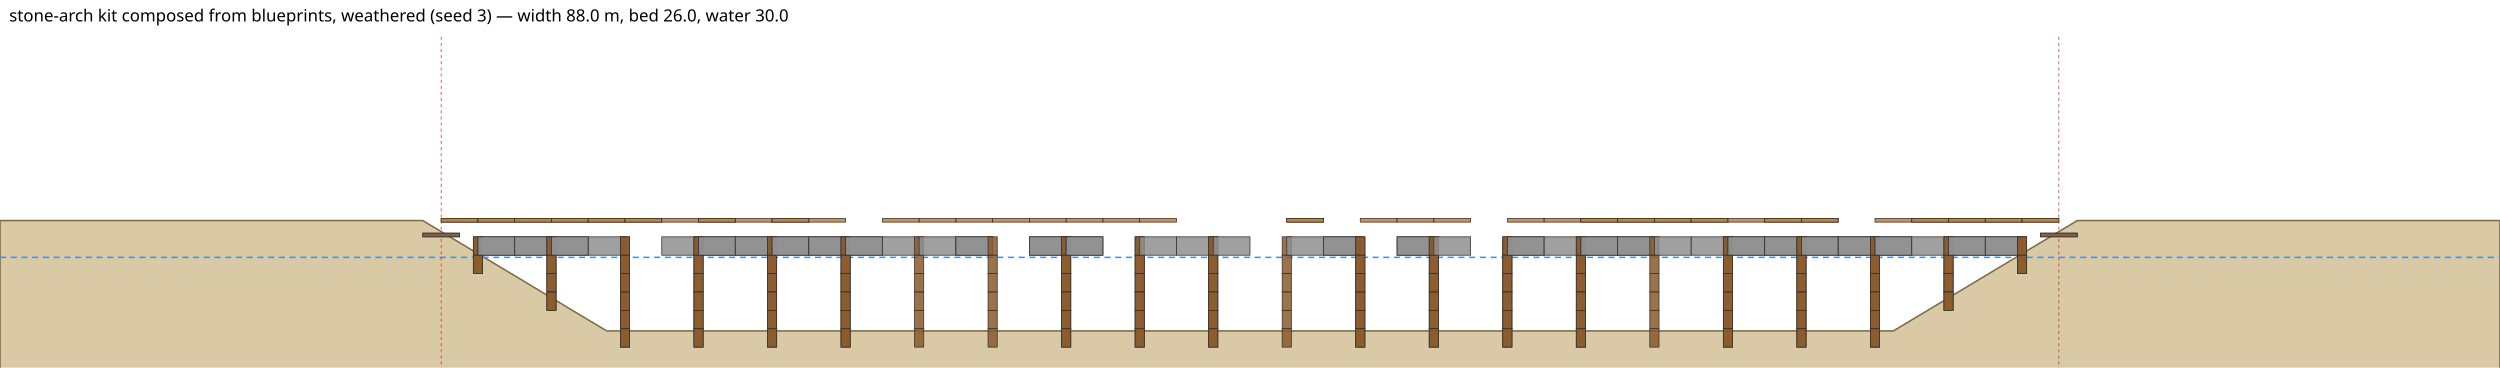
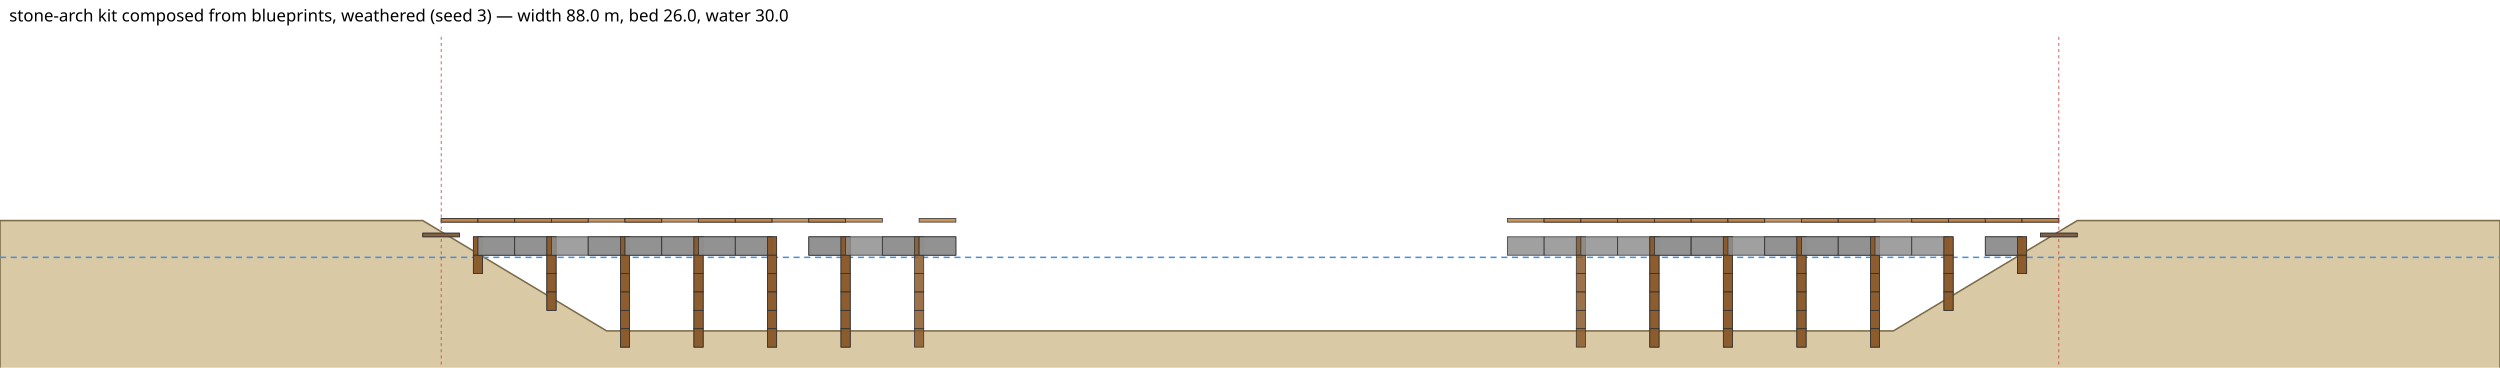
<svg xmlns="http://www.w3.org/2000/svg" width="1632.0" height="240.0" viewBox="0 0 1632.0 240.0" font-family="sans-serif" font-size="11">
  <rect width="100%" height="100%" fill="white" />
  <text x="6" y="14">stone-arch kit composed from blueprints, weathered (seed 3) — width 88.0 m, bed 26.0, water 30.0</text>
  <g transform="translate(0,24)">
    <polyline fill="#d9c9a5" stroke="#7a6a48" points="0.0,216.0 0.0,120.0 6.0,120.0 12.0,120.0 18.0,120.0 24.0,120.0 30.0,120.0 36.0,120.0 42.0,120.0 48.0,120.0 54.0,120.0 60.0,120.0 66.0,120.0 72.0,120.0 78.0,120.0 84.0,120.0 90.0,120.0 96.0,120.0 102.0,120.0 108.0,120.0 114.0,120.0 120.0,120.0 126.0,120.0 132.0,120.0 138.0,120.0 144.0,120.0 150.0,120.0 156.0,120.0 162.0,120.0 168.0,120.0 174.0,120.0 180.0,120.0 186.0,120.0 192.0,120.0 198.0,120.0 204.0,120.0 210.0,120.0 216.0,120.0 222.0,120.0 228.0,120.0 234.0,120.0 240.0,120.0 246.0,120.0 252.0,120.0 258.0,120.0 264.0,120.0 270.0,120.0 276.0,120.0 282.0,123.6 288.0,127.2 294.0,130.8 300.0,134.4 306.0,138.0 312.0,141.6 318.0,145.2 324.0,148.8 330.0,152.4 336.0,156.0 342.0,159.6 348.0,163.2 354.0,166.8 360.0,170.4 366.0,174.0 372.0,177.6 378.0,181.2 384.0,184.8 390.0,188.4 396.0,192.0 402.0,192.0 408.0,192.0 414.0,192.0 420.0,192.0 426.0,192.0 432.0,192.0 438.0,192.0 444.0,192.0 450.0,192.0 456.0,192.0 462.0,192.0 468.0,192.0 474.0,192.0 480.0,192.0 486.0,192.0 492.0,192.0 498.0,192.0 504.0,192.0 510.0,192.0 516.0,192.0 522.0,192.0 528.0,192.0 534.0,192.0 540.0,192.0 546.0,192.0 552.0,192.0 558.0,192.0 564.0,192.0 570.0,192.0 576.0,192.0 582.0,192.0 588.0,192.0 594.0,192.0 600.0,192.0 606.0,192.0 612.0,192.0 618.0,192.0 624.0,192.0 630.0,192.0 636.0,192.0 642.0,192.0 648.0,192.0 654.0,192.0 660.0,192.0 666.0,192.0 672.0,192.0 678.0,192.0 684.0,192.0 690.0,192.0 696.0,192.0 702.0,192.0 708.0,192.0 714.0,192.0 720.0,192.0 726.0,192.0 732.0,192.0 738.0,192.0 744.0,192.0 750.0,192.0 756.0,192.0 762.0,192.0 768.0,192.0 774.0,192.0 780.0,192.0 786.0,192.0 792.0,192.0 798.0,192.0 804.0,192.0 810.0,192.0 816.0,192.0 822.0,192.0 828.0,192.0 834.0,192.0 840.0,192.0 846.0,192.0 852.0,192.0 858.0,192.0 864.0,192.0 870.0,192.0 876.0,192.0 882.0,192.0 888.0,192.0 894.0,192.0 900.0,192.0 906.0,192.0 912.0,192.0 918.0,192.0 924.0,192.0 930.0,192.0 936.0,192.0 942.0,192.0 948.0,192.0 954.0,192.0 960.0,192.0 966.0,192.0 972.0,192.0 978.0,192.0 984.0,192.0 990.0,192.0 996.0,192.0 1002.0,192.0 1008.0,192.0 1014.0,192.0 1020.0,192.0 1026.0,192.0 1032.0,192.0 1038.0,192.0 1044.0,192.0 1050.0,192.0 1056.0,192.0 1062.0,192.0 1068.0,192.0 1074.0,192.0 1080.0,192.0 1086.0,192.0 1092.0,192.0 1098.0,192.0 1104.0,192.0 1110.0,192.0 1116.0,192.0 1122.0,192.0 1128.0,192.0 1134.0,192.0 1140.0,192.0 1146.0,192.0 1152.0,192.0 1158.0,192.0 1164.0,192.0 1170.0,192.0 1176.0,192.0 1182.0,192.0 1188.0,192.0 1194.0,192.0 1200.0,192.0 1206.0,192.0 1212.0,192.0 1218.0,192.0 1224.0,192.0 1230.0,192.0 1236.0,192.0 1242.0,188.4 1248.0,184.8 1254.0,181.2 1260.0,177.6 1266.0,174.0 1272.0,170.4 1278.0,166.8 1284.0,163.2 1290.0,159.6 1296.0,156.0 1302.0,152.4 1308.0,148.8 1314.0,145.2 1320.0,141.6 1326.0,138.0 1332.0,134.4 1338.0,130.8 1344.0,127.2 1350.0,123.6 1356.0,120.0 1362.0,120.0 1368.0,120.0 1374.0,120.0 1380.0,120.0 1386.0,120.0 1392.0,120.0 1398.0,120.0 1404.0,120.0 1410.0,120.0 1416.0,120.0 1422.0,120.0 1428.0,120.0 1434.0,120.0 1440.0,120.0 1446.0,120.0 1452.0,120.0 1458.0,120.0 1464.0,120.0 1470.0,120.0 1476.0,120.0 1482.0,120.0 1488.0,120.0 1494.0,120.0 1500.0,120.0 1506.0,120.0 1512.0,120.0 1518.0,120.0 1524.0,120.0 1530.0,120.0 1536.0,120.0 1542.0,120.0 1548.0,120.0 1554.0,120.0 1560.0,120.0 1566.0,120.0 1572.0,120.0 1578.0,120.0 1584.0,120.0 1590.0,120.0 1596.0,120.0 1602.0,120.0 1608.0,120.0 1614.0,120.0 1620.0,120.0 1626.0,120.0 1632.0,120.0 1632.0,216.0" />
    <line x1="0" y1="144.0" x2="1632.0" y2="144.0" stroke="#4a90d9" stroke-dasharray="4 3" />
    <rect x="276.0" y="128.2" width="24.0" height="2.4" fill="#806040" fill-opacity="0.85" stroke="#333" stroke-width="0.5" />
    <rect x="276.0" y="128.2" width="24.0" height="2.4" fill="#806040" fill-opacity="0.85" stroke="#333" stroke-width="0.5" />
    <rect x="288.0" y="118.6" width="24.0" height="2.4" fill="#c08040" fill-opacity="0.85" stroke="#333" stroke-width="0.5" />
    <rect x="288.0" y="118.6" width="24.0" height="2.4" fill="#c08040" fill-opacity="0.85" stroke="#333" stroke-width="0.5" />
    <rect x="309.0" y="130.6" width="6.0" height="12.0" fill="#8b5a2b" fill-opacity="0.85" stroke="#333" stroke-width="0.5" />
    <rect x="309.0" y="142.6" width="6.0" height="12.0" fill="#8b5a2b" fill-opacity="0.85" stroke="#333" stroke-width="0.5" />
    <rect x="309.0" y="130.6" width="6.0" height="12.0" fill="#8b5a2b" fill-opacity="0.85" stroke="#333" stroke-width="0.5" />
    <rect x="309.0" y="142.6" width="6.0" height="12.0" fill="#8b5a2b" fill-opacity="0.85" stroke="#333" stroke-width="0.5" />
    <rect x="312.0" y="130.6" width="24.0" height="12.0" fill="#909090" fill-opacity="0.85" stroke="#333" stroke-width="0.5" />
    <rect x="312.0" y="130.6" width="24.0" height="12.0" fill="#909090" fill-opacity="0.85" stroke="#333" stroke-width="0.5" />
    <rect x="336.0" y="130.6" width="24.0" height="12.0" fill="#909090" fill-opacity="0.85" stroke="#333" stroke-width="0.5" />
    <rect x="336.0" y="130.6" width="24.0" height="12.0" fill="#909090" fill-opacity="0.85" stroke="#333" stroke-width="0.5" />
    <rect x="312.0" y="118.6" width="24.0" height="2.4" fill="#c08040" fill-opacity="0.85" stroke="#333" stroke-width="0.5" />
    <rect x="312.0" y="118.6" width="24.0" height="2.4" fill="#c08040" fill-opacity="0.85" stroke="#333" stroke-width="0.5" />
    <rect x="336.0" y="118.6" width="24.0" height="2.4" fill="#c08040" fill-opacity="0.85" stroke="#333" stroke-width="0.5" />
    <rect x="336.0" y="118.6" width="24.0" height="2.4" fill="#c08040" fill-opacity="0.85" stroke="#333" stroke-width="0.5" />
    <rect x="357.0" y="130.6" width="6.0" height="12.0" fill="#8b5a2b" fill-opacity="0.85" stroke="#333" stroke-width="0.5" />
    <rect x="357.0" y="142.6" width="6.0" height="12.0" fill="#8b5a2b" fill-opacity="0.85" stroke="#333" stroke-width="0.5" />
    <rect x="357.0" y="154.6" width="6.0" height="12.0" fill="#8b5a2b" fill-opacity="0.85" stroke="#333" stroke-width="0.5" />
    <rect x="357.0" y="166.6" width="6.0" height="12.0" fill="#8b5a2b" fill-opacity="0.85" stroke="#333" stroke-width="0.5" />
    <rect x="357.0" y="130.6" width="6.0" height="12.0" fill="#8b5a2b" fill-opacity="0.85" stroke="#333" stroke-width="0.5" />
    <rect x="357.0" y="142.6" width="6.0" height="12.0" fill="#8b5a2b" fill-opacity="0.85" stroke="#333" stroke-width="0.5" />
    <rect x="357.0" y="154.6" width="6.0" height="12.0" fill="#8b5a2b" fill-opacity="0.85" stroke="#333" stroke-width="0.5" />
    <rect x="357.0" y="166.6" width="6.0" height="12.0" fill="#8b5a2b" fill-opacity="0.85" stroke="#333" stroke-width="0.5" />
    <rect x="360.0" y="130.6" width="24.0" height="12.0" fill="#909090" fill-opacity="0.85" stroke="#333" stroke-width="0.5" />
-     <rect x="360.0" y="130.6" width="24.0" height="12.0" fill="#909090" fill-opacity="0.85" stroke="#333" stroke-width="0.5" />
+     <rect x="384.0" y="130.6" width="24.0" height="12.0" fill="#909090" fill-opacity="0.85" stroke="#333" stroke-width="0.5" />
    <rect x="384.0" y="130.6" width="24.0" height="12.0" fill="#909090" fill-opacity="0.85" stroke="#333" stroke-width="0.5" />
    <rect x="360.0" y="118.6" width="24.0" height="2.4" fill="#c08040" fill-opacity="0.85" stroke="#333" stroke-width="0.5" />
    <rect x="360.0" y="118.6" width="24.0" height="2.4" fill="#c08040" fill-opacity="0.85" stroke="#333" stroke-width="0.5" />
-     <rect x="384.0" y="118.6" width="24.0" height="2.4" fill="#c08040" fill-opacity="0.85" stroke="#333" stroke-width="0.5" />
    <rect x="384.0" y="118.6" width="24.0" height="2.4" fill="#c08040" fill-opacity="0.85" stroke="#333" stroke-width="0.5" />
    <rect x="405.0" y="130.6" width="6.0" height="12.0" fill="#8b5a2b" fill-opacity="0.85" stroke="#333" stroke-width="0.5" />
    <rect x="405.0" y="142.6" width="6.0" height="12.0" fill="#8b5a2b" fill-opacity="0.85" stroke="#333" stroke-width="0.5" />
    <rect x="405.0" y="154.6" width="6.0" height="12.0" fill="#8b5a2b" fill-opacity="0.85" stroke="#333" stroke-width="0.5" />
    <rect x="405.0" y="166.6" width="6.0" height="12.0" fill="#8b5a2b" fill-opacity="0.85" stroke="#333" stroke-width="0.5" />
    <rect x="405.0" y="178.6" width="6.0" height="12.0" fill="#8b5a2b" fill-opacity="0.85" stroke="#333" stroke-width="0.5" />
    <rect x="405.0" y="190.6" width="6.0" height="12.0" fill="#8b5a2b" fill-opacity="0.85" stroke="#333" stroke-width="0.5" />
    <rect x="405.0" y="130.6" width="6.0" height="12.0" fill="#8b5a2b" fill-opacity="0.85" stroke="#333" stroke-width="0.5" />
    <rect x="405.0" y="142.6" width="6.0" height="12.0" fill="#8b5a2b" fill-opacity="0.85" stroke="#333" stroke-width="0.5" />
    <rect x="405.0" y="154.6" width="6.0" height="12.0" fill="#8b5a2b" fill-opacity="0.85" stroke="#333" stroke-width="0.5" />
    <rect x="405.0" y="166.6" width="6.0" height="12.0" fill="#8b5a2b" fill-opacity="0.85" stroke="#333" stroke-width="0.5" />
    <rect x="405.0" y="178.6" width="6.0" height="12.0" fill="#8b5a2b" fill-opacity="0.85" stroke="#333" stroke-width="0.5" />
    <rect x="405.0" y="190.6" width="6.0" height="12.0" fill="#8b5a2b" fill-opacity="0.85" stroke="#333" stroke-width="0.5" />
+     <rect x="408.0" y="130.6" width="24.0" height="12.0" fill="#909090" fill-opacity="0.85" stroke="#333" stroke-width="0.5" />
+     <rect x="408.0" y="130.6" width="24.0" height="12.0" fill="#909090" fill-opacity="0.85" stroke="#333" stroke-width="0.5" />
+     <rect x="432.0" y="130.6" width="24.0" height="12.0" fill="#909090" fill-opacity="0.85" stroke="#333" stroke-width="0.5" />
    <rect x="432.0" y="130.6" width="24.0" height="12.0" fill="#909090" fill-opacity="0.85" stroke="#333" stroke-width="0.5" />
    <rect x="408.0" y="118.6" width="24.0" height="2.4" fill="#c08040" fill-opacity="0.85" stroke="#333" stroke-width="0.5" />
    <rect x="408.0" y="118.6" width="24.0" height="2.4" fill="#c08040" fill-opacity="0.85" stroke="#333" stroke-width="0.5" />
    <rect x="432.0" y="118.6" width="24.0" height="2.4" fill="#c08040" fill-opacity="0.85" stroke="#333" stroke-width="0.5" />
    <rect x="453.0" y="130.6" width="6.0" height="12.0" fill="#8b5a2b" fill-opacity="0.85" stroke="#333" stroke-width="0.5" />
    <rect x="453.0" y="142.6" width="6.0" height="12.0" fill="#8b5a2b" fill-opacity="0.85" stroke="#333" stroke-width="0.5" />
    <rect x="453.0" y="154.6" width="6.0" height="12.0" fill="#8b5a2b" fill-opacity="0.85" stroke="#333" stroke-width="0.5" />
    <rect x="453.0" y="166.6" width="6.0" height="12.0" fill="#8b5a2b" fill-opacity="0.85" stroke="#333" stroke-width="0.5" />
    <rect x="453.0" y="178.6" width="6.0" height="12.0" fill="#8b5a2b" fill-opacity="0.85" stroke="#333" stroke-width="0.5" />
    <rect x="453.0" y="190.6" width="6.0" height="12.0" fill="#8b5a2b" fill-opacity="0.85" stroke="#333" stroke-width="0.5" />
    <rect x="453.0" y="130.6" width="6.0" height="12.0" fill="#8b5a2b" fill-opacity="0.85" stroke="#333" stroke-width="0.5" />
    <rect x="453.0" y="142.6" width="6.0" height="12.0" fill="#8b5a2b" fill-opacity="0.85" stroke="#333" stroke-width="0.5" />
    <rect x="453.0" y="154.6" width="6.0" height="12.0" fill="#8b5a2b" fill-opacity="0.85" stroke="#333" stroke-width="0.5" />
    <rect x="453.0" y="166.6" width="6.0" height="12.0" fill="#8b5a2b" fill-opacity="0.85" stroke="#333" stroke-width="0.5" />
    <rect x="453.0" y="178.6" width="6.0" height="12.0" fill="#8b5a2b" fill-opacity="0.85" stroke="#333" stroke-width="0.5" />
    <rect x="453.0" y="190.6" width="6.0" height="12.0" fill="#8b5a2b" fill-opacity="0.85" stroke="#333" stroke-width="0.5" />
    <rect x="456.0" y="130.6" width="24.0" height="12.0" fill="#909090" fill-opacity="0.85" stroke="#333" stroke-width="0.5" />
    <rect x="456.0" y="130.6" width="24.0" height="12.0" fill="#909090" fill-opacity="0.85" stroke="#333" stroke-width="0.5" />
    <rect x="480.0" y="130.6" width="24.0" height="12.0" fill="#909090" fill-opacity="0.85" stroke="#333" stroke-width="0.5" />
    <rect x="480.0" y="130.6" width="24.0" height="12.0" fill="#909090" fill-opacity="0.85" stroke="#333" stroke-width="0.5" />
    <rect x="456.0" y="118.6" width="24.0" height="2.4" fill="#c08040" fill-opacity="0.85" stroke="#333" stroke-width="0.5" />
    <rect x="456.0" y="118.6" width="24.0" height="2.4" fill="#c08040" fill-opacity="0.85" stroke="#333" stroke-width="0.5" />
    <rect x="480.0" y="118.6" width="24.0" height="2.4" fill="#c08040" fill-opacity="0.85" stroke="#333" stroke-width="0.5" />
+     <rect x="480.0" y="118.6" width="24.0" height="2.4" fill="#c08040" fill-opacity="0.85" stroke="#333" stroke-width="0.5" />
    <rect x="501.0" y="130.6" width="6.0" height="12.0" fill="#8b5a2b" fill-opacity="0.85" stroke="#333" stroke-width="0.5" />
    <rect x="501.0" y="142.6" width="6.0" height="12.0" fill="#8b5a2b" fill-opacity="0.85" stroke="#333" stroke-width="0.5" />
    <rect x="501.0" y="154.6" width="6.0" height="12.0" fill="#8b5a2b" fill-opacity="0.85" stroke="#333" stroke-width="0.5" />
    <rect x="501.0" y="166.6" width="6.0" height="12.0" fill="#8b5a2b" fill-opacity="0.85" stroke="#333" stroke-width="0.5" />
    <rect x="501.0" y="178.6" width="6.0" height="12.0" fill="#8b5a2b" fill-opacity="0.85" stroke="#333" stroke-width="0.5" />
    <rect x="501.0" y="190.6" width="6.0" height="12.0" fill="#8b5a2b" fill-opacity="0.85" stroke="#333" stroke-width="0.5" />
    <rect x="501.0" y="130.6" width="6.0" height="12.0" fill="#8b5a2b" fill-opacity="0.85" stroke="#333" stroke-width="0.5" />
    <rect x="501.0" y="142.6" width="6.0" height="12.0" fill="#8b5a2b" fill-opacity="0.85" stroke="#333" stroke-width="0.5" />
    <rect x="501.0" y="154.6" width="6.0" height="12.0" fill="#8b5a2b" fill-opacity="0.85" stroke="#333" stroke-width="0.5" />
    <rect x="501.0" y="166.6" width="6.0" height="12.0" fill="#8b5a2b" fill-opacity="0.85" stroke="#333" stroke-width="0.5" />
    <rect x="501.0" y="178.6" width="6.0" height="12.0" fill="#8b5a2b" fill-opacity="0.85" stroke="#333" stroke-width="0.5" />
    <rect x="501.0" y="190.6" width="6.0" height="12.0" fill="#8b5a2b" fill-opacity="0.85" stroke="#333" stroke-width="0.5" />
-     <rect x="504.0" y="130.6" width="24.0" height="12.0" fill="#909090" fill-opacity="0.85" stroke="#333" stroke-width="0.5" />
-     <rect x="504.0" y="130.6" width="24.0" height="12.0" fill="#909090" fill-opacity="0.85" stroke="#333" stroke-width="0.5" />
    <rect x="528.0" y="130.6" width="24.0" height="12.0" fill="#909090" fill-opacity="0.85" stroke="#333" stroke-width="0.5" />
    <rect x="528.0" y="130.6" width="24.0" height="12.0" fill="#909090" fill-opacity="0.85" stroke="#333" stroke-width="0.5" />
    <rect x="504.0" y="118.6" width="24.0" height="2.4" fill="#c08040" fill-opacity="0.85" stroke="#333" stroke-width="0.5" />
-     <rect x="504.0" y="118.6" width="24.0" height="2.4" fill="#c08040" fill-opacity="0.85" stroke="#333" stroke-width="0.5" />
+     <rect x="528.0" y="118.6" width="24.0" height="2.4" fill="#c08040" fill-opacity="0.85" stroke="#333" stroke-width="0.5" />
    <rect x="528.0" y="118.6" width="24.0" height="2.4" fill="#c08040" fill-opacity="0.85" stroke="#333" stroke-width="0.5" />
    <rect x="549.0" y="130.6" width="6.0" height="12.0" fill="#8b5a2b" fill-opacity="0.85" stroke="#333" stroke-width="0.5" />
    <rect x="549.0" y="142.6" width="6.0" height="12.0" fill="#8b5a2b" fill-opacity="0.85" stroke="#333" stroke-width="0.5" />
    <rect x="549.0" y="154.6" width="6.0" height="12.0" fill="#8b5a2b" fill-opacity="0.85" stroke="#333" stroke-width="0.5" />
    <rect x="549.0" y="166.6" width="6.0" height="12.0" fill="#8b5a2b" fill-opacity="0.85" stroke="#333" stroke-width="0.5" />
    <rect x="549.0" y="178.6" width="6.0" height="12.0" fill="#8b5a2b" fill-opacity="0.85" stroke="#333" stroke-width="0.5" />
    <rect x="549.0" y="190.6" width="6.0" height="12.0" fill="#8b5a2b" fill-opacity="0.85" stroke="#333" stroke-width="0.5" />
    <rect x="549.0" y="130.6" width="6.0" height="12.0" fill="#8b5a2b" fill-opacity="0.85" stroke="#333" stroke-width="0.5" />
    <rect x="549.0" y="142.6" width="6.0" height="12.0" fill="#8b5a2b" fill-opacity="0.85" stroke="#333" stroke-width="0.5" />
    <rect x="549.0" y="154.6" width="6.0" height="12.0" fill="#8b5a2b" fill-opacity="0.85" stroke="#333" stroke-width="0.5" />
    <rect x="549.0" y="166.6" width="6.0" height="12.0" fill="#8b5a2b" fill-opacity="0.85" stroke="#333" stroke-width="0.5" />
    <rect x="549.0" y="178.6" width="6.0" height="12.0" fill="#8b5a2b" fill-opacity="0.85" stroke="#333" stroke-width="0.5" />
    <rect x="549.0" y="190.6" width="6.0" height="12.0" fill="#8b5a2b" fill-opacity="0.85" stroke="#333" stroke-width="0.5" />
    <rect x="552.0" y="130.6" width="24.0" height="12.0" fill="#909090" fill-opacity="0.85" stroke="#333" stroke-width="0.5" />
-     <rect x="552.0" y="130.6" width="24.0" height="12.0" fill="#909090" fill-opacity="0.85" stroke="#333" stroke-width="0.5" />
    <rect x="576.0" y="130.6" width="24.0" height="12.0" fill="#909090" fill-opacity="0.85" stroke="#333" stroke-width="0.5" />
-     <rect x="576.0" y="118.6" width="24.0" height="2.4" fill="#c08040" fill-opacity="0.85" stroke="#333" stroke-width="0.5" />
+     <rect x="576.0" y="130.6" width="24.0" height="12.0" fill="#909090" fill-opacity="0.85" stroke="#333" stroke-width="0.5" />
+     <rect x="552.0" y="118.6" width="24.0" height="2.4" fill="#c08040" fill-opacity="0.85" stroke="#333" stroke-width="0.5" />
    <rect x="597.0" y="130.6" width="6.0" height="12.0" fill="#8b5a2b" fill-opacity="0.85" stroke="#333" stroke-width="0.5" />
    <rect x="597.0" y="142.6" width="6.0" height="12.0" fill="#8b5a2b" fill-opacity="0.85" stroke="#333" stroke-width="0.5" />
    <rect x="597.0" y="154.6" width="6.0" height="12.0" fill="#8b5a2b" fill-opacity="0.85" stroke="#333" stroke-width="0.5" />
    <rect x="597.0" y="166.6" width="6.0" height="12.0" fill="#8b5a2b" fill-opacity="0.85" stroke="#333" stroke-width="0.5" />
    <rect x="597.0" y="178.6" width="6.0" height="12.0" fill="#8b5a2b" fill-opacity="0.85" stroke="#333" stroke-width="0.5" />
    <rect x="597.0" y="190.6" width="6.0" height="12.0" fill="#8b5a2b" fill-opacity="0.85" stroke="#333" stroke-width="0.5" />
    <rect x="600.0" y="130.6" width="24.0" height="12.0" fill="#909090" fill-opacity="0.85" stroke="#333" stroke-width="0.5" />
-     <rect x="624.0" y="130.6" width="24.0" height="12.0" fill="#909090" fill-opacity="0.85" stroke="#333" stroke-width="0.5" />
-     <rect x="624.0" y="130.6" width="24.0" height="12.0" fill="#909090" fill-opacity="0.85" stroke="#333" stroke-width="0.5" />
+     <rect x="600.0" y="130.6" width="24.0" height="12.0" fill="#909090" fill-opacity="0.85" stroke="#333" stroke-width="0.5" />
    <rect x="600.0" y="118.6" width="24.0" height="2.4" fill="#c08040" fill-opacity="0.85" stroke="#333" stroke-width="0.5" />
-     <rect x="624.0" y="118.6" width="24.0" height="2.4" fill="#c08040" fill-opacity="0.85" stroke="#333" stroke-width="0.5" />
-     <rect x="645.0" y="130.6" width="6.0" height="12.0" fill="#8b5a2b" fill-opacity="0.85" stroke="#333" stroke-width="0.5" />
-     <rect x="645.0" y="142.6" width="6.0" height="12.0" fill="#8b5a2b" fill-opacity="0.85" stroke="#333" stroke-width="0.5" />
-     <rect x="645.0" y="154.6" width="6.0" height="12.0" fill="#8b5a2b" fill-opacity="0.85" stroke="#333" stroke-width="0.5" />
-     <rect x="645.0" y="166.6" width="6.0" height="12.0" fill="#8b5a2b" fill-opacity="0.85" stroke="#333" stroke-width="0.5" />
-     <rect x="645.0" y="178.6" width="6.0" height="12.0" fill="#8b5a2b" fill-opacity="0.85" stroke="#333" stroke-width="0.5" />
-     <rect x="645.0" y="190.6" width="6.0" height="12.0" fill="#8b5a2b" fill-opacity="0.85" stroke="#333" stroke-width="0.5" />
-     <rect x="672.0" y="130.6" width="24.0" height="12.0" fill="#909090" fill-opacity="0.85" stroke="#333" stroke-width="0.5" />
-     <rect x="672.0" y="130.6" width="24.0" height="12.0" fill="#909090" fill-opacity="0.85" stroke="#333" stroke-width="0.5" />
-     <rect x="648.0" y="118.6" width="24.0" height="2.4" fill="#c08040" fill-opacity="0.85" stroke="#333" stroke-width="0.5" />
-     <rect x="672.0" y="118.6" width="24.0" height="2.4" fill="#c08040" fill-opacity="0.85" stroke="#333" stroke-width="0.5" />
-     <rect x="693.0" y="130.6" width="6.0" height="12.0" fill="#8b5a2b" fill-opacity="0.85" stroke="#333" stroke-width="0.5" />
-     <rect x="693.0" y="142.6" width="6.0" height="12.0" fill="#8b5a2b" fill-opacity="0.85" stroke="#333" stroke-width="0.5" />
-     <rect x="693.0" y="154.6" width="6.0" height="12.0" fill="#8b5a2b" fill-opacity="0.85" stroke="#333" stroke-width="0.5" />
-     <rect x="693.0" y="166.6" width="6.0" height="12.0" fill="#8b5a2b" fill-opacity="0.85" stroke="#333" stroke-width="0.5" />
-     <rect x="693.0" y="178.6" width="6.0" height="12.0" fill="#8b5a2b" fill-opacity="0.85" stroke="#333" stroke-width="0.5" />
-     <rect x="693.0" y="190.6" width="6.0" height="12.0" fill="#8b5a2b" fill-opacity="0.85" stroke="#333" stroke-width="0.5" />
-     <rect x="693.0" y="130.6" width="6.0" height="12.0" fill="#8b5a2b" fill-opacity="0.85" stroke="#333" stroke-width="0.5" />
-     <rect x="693.0" y="142.6" width="6.0" height="12.0" fill="#8b5a2b" fill-opacity="0.85" stroke="#333" stroke-width="0.5" />
-     <rect x="693.0" y="154.6" width="6.0" height="12.0" fill="#8b5a2b" fill-opacity="0.85" stroke="#333" stroke-width="0.5" />
-     <rect x="693.0" y="166.6" width="6.0" height="12.0" fill="#8b5a2b" fill-opacity="0.85" stroke="#333" stroke-width="0.5" />
-     <rect x="693.0" y="178.6" width="6.0" height="12.0" fill="#8b5a2b" fill-opacity="0.85" stroke="#333" stroke-width="0.5" />
-     <rect x="693.0" y="190.6" width="6.0" height="12.0" fill="#8b5a2b" fill-opacity="0.85" stroke="#333" stroke-width="0.5" />
-     <rect x="696.0" y="130.6" width="24.0" height="12.0" fill="#909090" fill-opacity="0.85" stroke="#333" stroke-width="0.5" />
-     <rect x="696.0" y="130.6" width="24.0" height="12.0" fill="#909090" fill-opacity="0.85" stroke="#333" stroke-width="0.5" />
-     <rect x="696.0" y="118.6" width="24.0" height="2.4" fill="#c08040" fill-opacity="0.85" stroke="#333" stroke-width="0.5" />
-     <rect x="720.0" y="118.6" width="24.0" height="2.4" fill="#c08040" fill-opacity="0.85" stroke="#333" stroke-width="0.5" />
-     <rect x="741.0" y="130.6" width="6.0" height="12.0" fill="#8b5a2b" fill-opacity="0.85" stroke="#333" stroke-width="0.5" />
-     <rect x="741.0" y="142.6" width="6.0" height="12.0" fill="#8b5a2b" fill-opacity="0.85" stroke="#333" stroke-width="0.5" />
-     <rect x="741.0" y="154.6" width="6.0" height="12.0" fill="#8b5a2b" fill-opacity="0.85" stroke="#333" stroke-width="0.5" />
-     <rect x="741.0" y="166.6" width="6.0" height="12.0" fill="#8b5a2b" fill-opacity="0.85" stroke="#333" stroke-width="0.5" />
-     <rect x="741.0" y="178.6" width="6.0" height="12.0" fill="#8b5a2b" fill-opacity="0.85" stroke="#333" stroke-width="0.5" />
-     <rect x="741.0" y="190.6" width="6.0" height="12.0" fill="#8b5a2b" fill-opacity="0.85" stroke="#333" stroke-width="0.5" />
-     <rect x="741.0" y="130.6" width="6.0" height="12.0" fill="#8b5a2b" fill-opacity="0.85" stroke="#333" stroke-width="0.5" />
-     <rect x="741.0" y="142.6" width="6.0" height="12.0" fill="#8b5a2b" fill-opacity="0.85" stroke="#333" stroke-width="0.5" />
-     <rect x="741.0" y="154.6" width="6.0" height="12.0" fill="#8b5a2b" fill-opacity="0.85" stroke="#333" stroke-width="0.5" />
-     <rect x="741.0" y="166.6" width="6.0" height="12.0" fill="#8b5a2b" fill-opacity="0.85" stroke="#333" stroke-width="0.5" />
-     <rect x="741.0" y="178.6" width="6.0" height="12.0" fill="#8b5a2b" fill-opacity="0.85" stroke="#333" stroke-width="0.5" />
-     <rect x="741.0" y="190.6" width="6.0" height="12.0" fill="#8b5a2b" fill-opacity="0.85" stroke="#333" stroke-width="0.5" />
-     <rect x="744.0" y="130.6" width="24.0" height="12.0" fill="#909090" fill-opacity="0.85" stroke="#333" stroke-width="0.5" />
-     <rect x="768.0" y="130.6" width="24.0" height="12.0" fill="#909090" fill-opacity="0.85" stroke="#333" stroke-width="0.5" />
-     <rect x="744.0" y="118.6" width="24.0" height="2.4" fill="#c08040" fill-opacity="0.85" stroke="#333" stroke-width="0.5" />
-     <rect x="789.0" y="130.6" width="6.0" height="12.0" fill="#8b5a2b" fill-opacity="0.85" stroke="#333" stroke-width="0.5" />
-     <rect x="789.0" y="142.6" width="6.0" height="12.0" fill="#8b5a2b" fill-opacity="0.85" stroke="#333" stroke-width="0.5" />
-     <rect x="789.0" y="154.6" width="6.0" height="12.0" fill="#8b5a2b" fill-opacity="0.85" stroke="#333" stroke-width="0.5" />
-     <rect x="789.0" y="166.6" width="6.0" height="12.0" fill="#8b5a2b" fill-opacity="0.85" stroke="#333" stroke-width="0.5" />
-     <rect x="789.0" y="178.6" width="6.0" height="12.0" fill="#8b5a2b" fill-opacity="0.85" stroke="#333" stroke-width="0.5" />
-     <rect x="789.0" y="190.6" width="6.0" height="12.0" fill="#8b5a2b" fill-opacity="0.85" stroke="#333" stroke-width="0.5" />
-     <rect x="789.0" y="130.6" width="6.0" height="12.0" fill="#8b5a2b" fill-opacity="0.85" stroke="#333" stroke-width="0.5" />
-     <rect x="789.0" y="142.6" width="6.0" height="12.0" fill="#8b5a2b" fill-opacity="0.85" stroke="#333" stroke-width="0.5" />
-     <rect x="789.0" y="154.6" width="6.0" height="12.0" fill="#8b5a2b" fill-opacity="0.85" stroke="#333" stroke-width="0.5" />
-     <rect x="789.0" y="166.6" width="6.0" height="12.0" fill="#8b5a2b" fill-opacity="0.85" stroke="#333" stroke-width="0.5" />
-     <rect x="789.0" y="178.6" width="6.0" height="12.0" fill="#8b5a2b" fill-opacity="0.85" stroke="#333" stroke-width="0.5" />
-     <rect x="789.0" y="190.6" width="6.0" height="12.0" fill="#8b5a2b" fill-opacity="0.85" stroke="#333" stroke-width="0.5" />
-     <rect x="792.0" y="130.6" width="24.0" height="12.0" fill="#909090" fill-opacity="0.85" stroke="#333" stroke-width="0.5" />
-     <rect x="837.0" y="130.6" width="6.0" height="12.0" fill="#8b5a2b" fill-opacity="0.85" stroke="#333" stroke-width="0.5" />
-     <rect x="837.0" y="142.6" width="6.0" height="12.0" fill="#8b5a2b" fill-opacity="0.85" stroke="#333" stroke-width="0.5" />
-     <rect x="837.0" y="154.6" width="6.0" height="12.0" fill="#8b5a2b" fill-opacity="0.85" stroke="#333" stroke-width="0.5" />
-     <rect x="837.0" y="166.6" width="6.0" height="12.0" fill="#8b5a2b" fill-opacity="0.85" stroke="#333" stroke-width="0.5" />
-     <rect x="837.0" y="178.6" width="6.0" height="12.0" fill="#8b5a2b" fill-opacity="0.85" stroke="#333" stroke-width="0.5" />
-     <rect x="837.0" y="190.6" width="6.0" height="12.0" fill="#8b5a2b" fill-opacity="0.85" stroke="#333" stroke-width="0.5" />
-     <rect x="840.0" y="130.6" width="24.0" height="12.0" fill="#909090" fill-opacity="0.85" stroke="#333" stroke-width="0.5" />
-     <rect x="864.0" y="130.6" width="24.0" height="12.0" fill="#909090" fill-opacity="0.85" stroke="#333" stroke-width="0.5" />
-     <rect x="864.0" y="130.6" width="24.0" height="12.0" fill="#909090" fill-opacity="0.85" stroke="#333" stroke-width="0.5" />
-     <rect x="840.0" y="118.6" width="24.0" height="2.4" fill="#c08040" fill-opacity="0.85" stroke="#333" stroke-width="0.5" />
-     <rect x="840.0" y="118.6" width="24.0" height="2.4" fill="#c08040" fill-opacity="0.85" stroke="#333" stroke-width="0.5" />
-     <rect x="885.0" y="130.6" width="6.0" height="12.0" fill="#8b5a2b" fill-opacity="0.85" stroke="#333" stroke-width="0.5" />
-     <rect x="885.0" y="142.6" width="6.0" height="12.0" fill="#8b5a2b" fill-opacity="0.85" stroke="#333" stroke-width="0.5" />
-     <rect x="885.0" y="154.6" width="6.0" height="12.0" fill="#8b5a2b" fill-opacity="0.85" stroke="#333" stroke-width="0.5" />
-     <rect x="885.0" y="166.6" width="6.0" height="12.0" fill="#8b5a2b" fill-opacity="0.85" stroke="#333" stroke-width="0.5" />
-     <rect x="885.0" y="178.6" width="6.0" height="12.0" fill="#8b5a2b" fill-opacity="0.85" stroke="#333" stroke-width="0.5" />
-     <rect x="885.0" y="190.6" width="6.0" height="12.0" fill="#8b5a2b" fill-opacity="0.85" stroke="#333" stroke-width="0.5" />
-     <rect x="885.0" y="130.6" width="6.0" height="12.0" fill="#8b5a2b" fill-opacity="0.85" stroke="#333" stroke-width="0.5" />
-     <rect x="885.0" y="142.6" width="6.0" height="12.0" fill="#8b5a2b" fill-opacity="0.85" stroke="#333" stroke-width="0.5" />
-     <rect x="885.0" y="154.6" width="6.0" height="12.0" fill="#8b5a2b" fill-opacity="0.85" stroke="#333" stroke-width="0.5" />
-     <rect x="885.0" y="166.6" width="6.0" height="12.0" fill="#8b5a2b" fill-opacity="0.85" stroke="#333" stroke-width="0.5" />
-     <rect x="885.0" y="178.6" width="6.0" height="12.0" fill="#8b5a2b" fill-opacity="0.85" stroke="#333" stroke-width="0.5" />
-     <rect x="885.0" y="190.6" width="6.0" height="12.0" fill="#8b5a2b" fill-opacity="0.85" stroke="#333" stroke-width="0.5" />
-     <rect x="912.0" y="130.6" width="24.0" height="12.0" fill="#909090" fill-opacity="0.85" stroke="#333" stroke-width="0.5" />
-     <rect x="912.0" y="130.6" width="24.0" height="12.0" fill="#909090" fill-opacity="0.85" stroke="#333" stroke-width="0.5" />
-     <rect x="888.0" y="118.6" width="24.0" height="2.4" fill="#c08040" fill-opacity="0.85" stroke="#333" stroke-width="0.5" />
-     <rect x="912.0" y="118.6" width="24.0" height="2.4" fill="#c08040" fill-opacity="0.85" stroke="#333" stroke-width="0.5" />
-     <rect x="933.0" y="130.6" width="6.0" height="12.0" fill="#8b5a2b" fill-opacity="0.85" stroke="#333" stroke-width="0.5" />
-     <rect x="933.0" y="142.6" width="6.0" height="12.0" fill="#8b5a2b" fill-opacity="0.85" stroke="#333" stroke-width="0.5" />
-     <rect x="933.0" y="154.6" width="6.0" height="12.0" fill="#8b5a2b" fill-opacity="0.85" stroke="#333" stroke-width="0.5" />
-     <rect x="933.0" y="166.6" width="6.0" height="12.0" fill="#8b5a2b" fill-opacity="0.85" stroke="#333" stroke-width="0.5" />
-     <rect x="933.0" y="178.6" width="6.0" height="12.0" fill="#8b5a2b" fill-opacity="0.85" stroke="#333" stroke-width="0.5" />
-     <rect x="933.0" y="190.6" width="6.0" height="12.0" fill="#8b5a2b" fill-opacity="0.85" stroke="#333" stroke-width="0.5" />
-     <rect x="933.0" y="130.6" width="6.0" height="12.0" fill="#8b5a2b" fill-opacity="0.85" stroke="#333" stroke-width="0.5" />
-     <rect x="933.0" y="142.6" width="6.0" height="12.0" fill="#8b5a2b" fill-opacity="0.85" stroke="#333" stroke-width="0.5" />
-     <rect x="933.0" y="154.6" width="6.0" height="12.0" fill="#8b5a2b" fill-opacity="0.85" stroke="#333" stroke-width="0.5" />
-     <rect x="933.0" y="166.6" width="6.0" height="12.0" fill="#8b5a2b" fill-opacity="0.85" stroke="#333" stroke-width="0.5" />
-     <rect x="933.0" y="178.6" width="6.0" height="12.0" fill="#8b5a2b" fill-opacity="0.85" stroke="#333" stroke-width="0.5" />
-     <rect x="933.0" y="190.6" width="6.0" height="12.0" fill="#8b5a2b" fill-opacity="0.85" stroke="#333" stroke-width="0.5" />
-     <rect x="936.0" y="130.6" width="24.0" height="12.0" fill="#909090" fill-opacity="0.85" stroke="#333" stroke-width="0.5" />
-     <rect x="936.0" y="118.6" width="24.0" height="2.4" fill="#c08040" fill-opacity="0.85" stroke="#333" stroke-width="0.5" />
-     <rect x="981.0" y="130.6" width="6.0" height="12.0" fill="#8b5a2b" fill-opacity="0.85" stroke="#333" stroke-width="0.5" />
-     <rect x="981.0" y="142.6" width="6.0" height="12.0" fill="#8b5a2b" fill-opacity="0.85" stroke="#333" stroke-width="0.5" />
-     <rect x="981.0" y="154.6" width="6.0" height="12.0" fill="#8b5a2b" fill-opacity="0.85" stroke="#333" stroke-width="0.5" />
-     <rect x="981.0" y="166.6" width="6.0" height="12.0" fill="#8b5a2b" fill-opacity="0.85" stroke="#333" stroke-width="0.5" />
-     <rect x="981.0" y="178.6" width="6.0" height="12.0" fill="#8b5a2b" fill-opacity="0.85" stroke="#333" stroke-width="0.5" />
-     <rect x="981.0" y="190.6" width="6.0" height="12.0" fill="#8b5a2b" fill-opacity="0.85" stroke="#333" stroke-width="0.5" />
-     <rect x="981.0" y="130.6" width="6.0" height="12.0" fill="#8b5a2b" fill-opacity="0.85" stroke="#333" stroke-width="0.5" />
-     <rect x="981.0" y="142.6" width="6.0" height="12.0" fill="#8b5a2b" fill-opacity="0.85" stroke="#333" stroke-width="0.5" />
-     <rect x="981.0" y="154.6" width="6.0" height="12.0" fill="#8b5a2b" fill-opacity="0.85" stroke="#333" stroke-width="0.5" />
-     <rect x="981.0" y="166.6" width="6.0" height="12.0" fill="#8b5a2b" fill-opacity="0.85" stroke="#333" stroke-width="0.5" />
-     <rect x="981.0" y="178.6" width="6.0" height="12.0" fill="#8b5a2b" fill-opacity="0.85" stroke="#333" stroke-width="0.5" />
-     <rect x="981.0" y="190.6" width="6.0" height="12.0" fill="#8b5a2b" fill-opacity="0.85" stroke="#333" stroke-width="0.5" />
-     <rect x="984.0" y="130.6" width="24.0" height="12.0" fill="#909090" fill-opacity="0.85" stroke="#333" stroke-width="0.5" />
    <rect x="984.0" y="130.6" width="24.0" height="12.0" fill="#909090" fill-opacity="0.85" stroke="#333" stroke-width="0.5" />
    <rect x="1008.0" y="130.6" width="24.0" height="12.0" fill="#909090" fill-opacity="0.85" stroke="#333" stroke-width="0.5" />
    <rect x="984.0" y="118.6" width="24.0" height="2.4" fill="#c08040" fill-opacity="0.85" stroke="#333" stroke-width="0.5" />
+     <rect x="1008.0" y="118.6" width="24.0" height="2.4" fill="#c08040" fill-opacity="0.85" stroke="#333" stroke-width="0.5" />
    <rect x="1008.0" y="118.6" width="24.0" height="2.4" fill="#c08040" fill-opacity="0.85" stroke="#333" stroke-width="0.5" />
    <rect x="1029.0" y="130.6" width="6.0" height="12.0" fill="#8b5a2b" fill-opacity="0.85" stroke="#333" stroke-width="0.5" />
    <rect x="1029.0" y="142.6" width="6.0" height="12.0" fill="#8b5a2b" fill-opacity="0.85" stroke="#333" stroke-width="0.5" />
    <rect x="1029.0" y="154.6" width="6.0" height="12.0" fill="#8b5a2b" fill-opacity="0.85" stroke="#333" stroke-width="0.5" />
    <rect x="1029.0" y="166.6" width="6.0" height="12.0" fill="#8b5a2b" fill-opacity="0.85" stroke="#333" stroke-width="0.5" />
    <rect x="1029.0" y="178.6" width="6.0" height="12.0" fill="#8b5a2b" fill-opacity="0.85" stroke="#333" stroke-width="0.5" />
    <rect x="1029.0" y="190.6" width="6.0" height="12.0" fill="#8b5a2b" fill-opacity="0.85" stroke="#333" stroke-width="0.5" />
-     <rect x="1029.0" y="130.6" width="6.0" height="12.0" fill="#8b5a2b" fill-opacity="0.85" stroke="#333" stroke-width="0.5" />
-     <rect x="1029.0" y="142.6" width="6.0" height="12.0" fill="#8b5a2b" fill-opacity="0.85" stroke="#333" stroke-width="0.5" />
-     <rect x="1029.0" y="154.6" width="6.0" height="12.0" fill="#8b5a2b" fill-opacity="0.85" stroke="#333" stroke-width="0.5" />
-     <rect x="1029.0" y="166.6" width="6.0" height="12.0" fill="#8b5a2b" fill-opacity="0.85" stroke="#333" stroke-width="0.5" />
-     <rect x="1029.0" y="178.6" width="6.0" height="12.0" fill="#8b5a2b" fill-opacity="0.85" stroke="#333" stroke-width="0.5" />
-     <rect x="1029.0" y="190.6" width="6.0" height="12.0" fill="#8b5a2b" fill-opacity="0.85" stroke="#333" stroke-width="0.5" />
    <rect x="1032.0" y="130.6" width="24.0" height="12.0" fill="#909090" fill-opacity="0.85" stroke="#333" stroke-width="0.5" />
-     <rect x="1032.0" y="130.6" width="24.0" height="12.0" fill="#909090" fill-opacity="0.85" stroke="#333" stroke-width="0.5" />
-     <rect x="1056.0" y="130.6" width="24.0" height="12.0" fill="#909090" fill-opacity="0.85" stroke="#333" stroke-width="0.5" />
    <rect x="1056.0" y="130.6" width="24.0" height="12.0" fill="#909090" fill-opacity="0.85" stroke="#333" stroke-width="0.5" />
    <rect x="1032.0" y="118.6" width="24.0" height="2.4" fill="#c08040" fill-opacity="0.85" stroke="#333" stroke-width="0.5" />
    <rect x="1032.0" y="118.6" width="24.0" height="2.4" fill="#c08040" fill-opacity="0.85" stroke="#333" stroke-width="0.5" />
    <rect x="1056.0" y="118.6" width="24.0" height="2.4" fill="#c08040" fill-opacity="0.85" stroke="#333" stroke-width="0.5" />
    <rect x="1056.0" y="118.6" width="24.0" height="2.4" fill="#c08040" fill-opacity="0.85" stroke="#333" stroke-width="0.5" />
    <rect x="1077.0" y="130.6" width="6.0" height="12.0" fill="#8b5a2b" fill-opacity="0.85" stroke="#333" stroke-width="0.5" />
    <rect x="1077.0" y="142.6" width="6.0" height="12.0" fill="#8b5a2b" fill-opacity="0.85" stroke="#333" stroke-width="0.5" />
    <rect x="1077.0" y="154.6" width="6.0" height="12.0" fill="#8b5a2b" fill-opacity="0.85" stroke="#333" stroke-width="0.5" />
    <rect x="1077.0" y="166.6" width="6.0" height="12.0" fill="#8b5a2b" fill-opacity="0.85" stroke="#333" stroke-width="0.5" />
    <rect x="1077.0" y="178.6" width="6.0" height="12.0" fill="#8b5a2b" fill-opacity="0.85" stroke="#333" stroke-width="0.5" />
    <rect x="1077.0" y="190.6" width="6.0" height="12.0" fill="#8b5a2b" fill-opacity="0.85" stroke="#333" stroke-width="0.5" />
+     <rect x="1077.0" y="130.6" width="6.0" height="12.0" fill="#8b5a2b" fill-opacity="0.85" stroke="#333" stroke-width="0.5" />
+     <rect x="1077.0" y="142.6" width="6.0" height="12.0" fill="#8b5a2b" fill-opacity="0.85" stroke="#333" stroke-width="0.5" />
+     <rect x="1077.0" y="154.6" width="6.0" height="12.0" fill="#8b5a2b" fill-opacity="0.85" stroke="#333" stroke-width="0.5" />
+     <rect x="1077.0" y="166.6" width="6.0" height="12.0" fill="#8b5a2b" fill-opacity="0.85" stroke="#333" stroke-width="0.5" />
+     <rect x="1077.0" y="178.6" width="6.0" height="12.0" fill="#8b5a2b" fill-opacity="0.85" stroke="#333" stroke-width="0.5" />
+     <rect x="1077.0" y="190.6" width="6.0" height="12.0" fill="#8b5a2b" fill-opacity="0.85" stroke="#333" stroke-width="0.5" />
    <rect x="1080.0" y="130.6" width="24.0" height="12.0" fill="#909090" fill-opacity="0.85" stroke="#333" stroke-width="0.5" />
+     <rect x="1080.0" y="130.6" width="24.0" height="12.0" fill="#909090" fill-opacity="0.85" stroke="#333" stroke-width="0.5" />
+     <rect x="1104.0" y="130.6" width="24.0" height="12.0" fill="#909090" fill-opacity="0.85" stroke="#333" stroke-width="0.5" />
    <rect x="1104.0" y="130.6" width="24.0" height="12.0" fill="#909090" fill-opacity="0.85" stroke="#333" stroke-width="0.5" />
    <rect x="1080.0" y="118.6" width="24.0" height="2.4" fill="#c08040" fill-opacity="0.85" stroke="#333" stroke-width="0.5" />
    <rect x="1080.0" y="118.6" width="24.0" height="2.4" fill="#c08040" fill-opacity="0.85" stroke="#333" stroke-width="0.5" />
    <rect x="1104.0" y="118.6" width="24.0" height="2.4" fill="#c08040" fill-opacity="0.85" stroke="#333" stroke-width="0.5" />
    <rect x="1104.0" y="118.6" width="24.0" height="2.4" fill="#c08040" fill-opacity="0.85" stroke="#333" stroke-width="0.5" />
    <rect x="1125.0" y="130.6" width="6.0" height="12.0" fill="#8b5a2b" fill-opacity="0.85" stroke="#333" stroke-width="0.5" />
    <rect x="1125.0" y="142.6" width="6.0" height="12.0" fill="#8b5a2b" fill-opacity="0.85" stroke="#333" stroke-width="0.5" />
    <rect x="1125.0" y="154.6" width="6.0" height="12.0" fill="#8b5a2b" fill-opacity="0.85" stroke="#333" stroke-width="0.5" />
    <rect x="1125.0" y="166.6" width="6.0" height="12.0" fill="#8b5a2b" fill-opacity="0.85" stroke="#333" stroke-width="0.5" />
    <rect x="1125.0" y="178.6" width="6.0" height="12.0" fill="#8b5a2b" fill-opacity="0.85" stroke="#333" stroke-width="0.5" />
    <rect x="1125.0" y="190.6" width="6.0" height="12.0" fill="#8b5a2b" fill-opacity="0.85" stroke="#333" stroke-width="0.5" />
    <rect x="1125.0" y="130.6" width="6.0" height="12.0" fill="#8b5a2b" fill-opacity="0.85" stroke="#333" stroke-width="0.5" />
    <rect x="1125.0" y="142.6" width="6.0" height="12.0" fill="#8b5a2b" fill-opacity="0.85" stroke="#333" stroke-width="0.5" />
    <rect x="1125.0" y="154.6" width="6.0" height="12.0" fill="#8b5a2b" fill-opacity="0.85" stroke="#333" stroke-width="0.5" />
    <rect x="1125.0" y="166.6" width="6.0" height="12.0" fill="#8b5a2b" fill-opacity="0.85" stroke="#333" stroke-width="0.5" />
    <rect x="1125.0" y="178.6" width="6.0" height="12.0" fill="#8b5a2b" fill-opacity="0.85" stroke="#333" stroke-width="0.5" />
    <rect x="1125.0" y="190.6" width="6.0" height="12.0" fill="#8b5a2b" fill-opacity="0.85" stroke="#333" stroke-width="0.5" />
    <rect x="1128.0" y="130.6" width="24.0" height="12.0" fill="#909090" fill-opacity="0.85" stroke="#333" stroke-width="0.5" />
-     <rect x="1128.0" y="130.6" width="24.0" height="12.0" fill="#909090" fill-opacity="0.85" stroke="#333" stroke-width="0.5" />
    <rect x="1152.0" y="130.6" width="24.0" height="12.0" fill="#909090" fill-opacity="0.85" stroke="#333" stroke-width="0.5" />
    <rect x="1152.0" y="130.6" width="24.0" height="12.0" fill="#909090" fill-opacity="0.85" stroke="#333" stroke-width="0.5" />
    <rect x="1128.0" y="118.6" width="24.0" height="2.4" fill="#c08040" fill-opacity="0.85" stroke="#333" stroke-width="0.5" />
-     <rect x="1152.0" y="118.6" width="24.0" height="2.4" fill="#c08040" fill-opacity="0.85" stroke="#333" stroke-width="0.5" />
+     <rect x="1128.0" y="118.6" width="24.0" height="2.4" fill="#c08040" fill-opacity="0.85" stroke="#333" stroke-width="0.5" />
    <rect x="1152.0" y="118.6" width="24.0" height="2.4" fill="#c08040" fill-opacity="0.85" stroke="#333" stroke-width="0.5" />
    <rect x="1173.0" y="130.6" width="6.0" height="12.0" fill="#8b5a2b" fill-opacity="0.85" stroke="#333" stroke-width="0.5" />
    <rect x="1173.0" y="142.6" width="6.0" height="12.0" fill="#8b5a2b" fill-opacity="0.85" stroke="#333" stroke-width="0.5" />
    <rect x="1173.0" y="154.6" width="6.0" height="12.0" fill="#8b5a2b" fill-opacity="0.85" stroke="#333" stroke-width="0.5" />
    <rect x="1173.0" y="166.6" width="6.0" height="12.0" fill="#8b5a2b" fill-opacity="0.85" stroke="#333" stroke-width="0.5" />
    <rect x="1173.0" y="178.6" width="6.0" height="12.0" fill="#8b5a2b" fill-opacity="0.85" stroke="#333" stroke-width="0.5" />
    <rect x="1173.0" y="190.6" width="6.0" height="12.0" fill="#8b5a2b" fill-opacity="0.85" stroke="#333" stroke-width="0.5" />
    <rect x="1173.0" y="130.6" width="6.0" height="12.0" fill="#8b5a2b" fill-opacity="0.85" stroke="#333" stroke-width="0.5" />
    <rect x="1173.0" y="142.6" width="6.0" height="12.0" fill="#8b5a2b" fill-opacity="0.85" stroke="#333" stroke-width="0.5" />
    <rect x="1173.0" y="154.6" width="6.0" height="12.0" fill="#8b5a2b" fill-opacity="0.85" stroke="#333" stroke-width="0.5" />
    <rect x="1173.0" y="166.6" width="6.0" height="12.0" fill="#8b5a2b" fill-opacity="0.85" stroke="#333" stroke-width="0.5" />
    <rect x="1173.0" y="178.6" width="6.0" height="12.0" fill="#8b5a2b" fill-opacity="0.85" stroke="#333" stroke-width="0.5" />
    <rect x="1173.0" y="190.6" width="6.0" height="12.0" fill="#8b5a2b" fill-opacity="0.85" stroke="#333" stroke-width="0.5" />
    <rect x="1176.0" y="130.6" width="24.0" height="12.0" fill="#909090" fill-opacity="0.85" stroke="#333" stroke-width="0.5" />
    <rect x="1176.0" y="130.6" width="24.0" height="12.0" fill="#909090" fill-opacity="0.85" stroke="#333" stroke-width="0.5" />
    <rect x="1200.0" y="130.6" width="24.0" height="12.0" fill="#909090" fill-opacity="0.85" stroke="#333" stroke-width="0.5" />
    <rect x="1200.0" y="130.6" width="24.0" height="12.0" fill="#909090" fill-opacity="0.85" stroke="#333" stroke-width="0.5" />
    <rect x="1176.0" y="118.6" width="24.0" height="2.4" fill="#c08040" fill-opacity="0.85" stroke="#333" stroke-width="0.5" />
    <rect x="1176.0" y="118.6" width="24.0" height="2.4" fill="#c08040" fill-opacity="0.85" stroke="#333" stroke-width="0.5" />
+     <rect x="1200.0" y="118.6" width="24.0" height="2.4" fill="#c08040" fill-opacity="0.85" stroke="#333" stroke-width="0.5" />
+     <rect x="1200.0" y="118.6" width="24.0" height="2.4" fill="#c08040" fill-opacity="0.85" stroke="#333" stroke-width="0.5" />
    <rect x="1221.0" y="130.6" width="6.0" height="12.0" fill="#8b5a2b" fill-opacity="0.85" stroke="#333" stroke-width="0.5" />
    <rect x="1221.0" y="142.6" width="6.0" height="12.0" fill="#8b5a2b" fill-opacity="0.85" stroke="#333" stroke-width="0.5" />
    <rect x="1221.0" y="154.6" width="6.0" height="12.0" fill="#8b5a2b" fill-opacity="0.85" stroke="#333" stroke-width="0.5" />
    <rect x="1221.0" y="166.6" width="6.0" height="12.0" fill="#8b5a2b" fill-opacity="0.85" stroke="#333" stroke-width="0.5" />
    <rect x="1221.0" y="178.6" width="6.0" height="12.0" fill="#8b5a2b" fill-opacity="0.85" stroke="#333" stroke-width="0.5" />
    <rect x="1221.0" y="190.6" width="6.0" height="12.0" fill="#8b5a2b" fill-opacity="0.85" stroke="#333" stroke-width="0.5" />
    <rect x="1221.0" y="130.6" width="6.0" height="12.0" fill="#8b5a2b" fill-opacity="0.85" stroke="#333" stroke-width="0.5" />
    <rect x="1221.0" y="142.6" width="6.0" height="12.0" fill="#8b5a2b" fill-opacity="0.85" stroke="#333" stroke-width="0.5" />
    <rect x="1221.0" y="154.6" width="6.0" height="12.0" fill="#8b5a2b" fill-opacity="0.85" stroke="#333" stroke-width="0.5" />
    <rect x="1221.0" y="166.6" width="6.0" height="12.0" fill="#8b5a2b" fill-opacity="0.85" stroke="#333" stroke-width="0.5" />
    <rect x="1221.0" y="178.6" width="6.0" height="12.0" fill="#8b5a2b" fill-opacity="0.85" stroke="#333" stroke-width="0.5" />
    <rect x="1221.0" y="190.6" width="6.0" height="12.0" fill="#8b5a2b" fill-opacity="0.85" stroke="#333" stroke-width="0.5" />
    <rect x="1224.0" y="130.6" width="24.0" height="12.0" fill="#909090" fill-opacity="0.85" stroke="#333" stroke-width="0.5" />
-     <rect x="1224.0" y="130.6" width="24.0" height="12.0" fill="#909090" fill-opacity="0.85" stroke="#333" stroke-width="0.5" />
    <rect x="1248.0" y="130.6" width="24.0" height="12.0" fill="#909090" fill-opacity="0.85" stroke="#333" stroke-width="0.5" />
    <rect x="1224.0" y="118.6" width="24.0" height="2.4" fill="#c08040" fill-opacity="0.85" stroke="#333" stroke-width="0.5" />
    <rect x="1248.0" y="118.6" width="24.0" height="2.4" fill="#c08040" fill-opacity="0.85" stroke="#333" stroke-width="0.5" />
    <rect x="1248.0" y="118.6" width="24.0" height="2.4" fill="#c08040" fill-opacity="0.85" stroke="#333" stroke-width="0.5" />
    <rect x="1269.0" y="130.6" width="6.0" height="12.0" fill="#8b5a2b" fill-opacity="0.85" stroke="#333" stroke-width="0.5" />
    <rect x="1269.0" y="142.6" width="6.0" height="12.0" fill="#8b5a2b" fill-opacity="0.85" stroke="#333" stroke-width="0.5" />
    <rect x="1269.0" y="154.6" width="6.0" height="12.0" fill="#8b5a2b" fill-opacity="0.85" stroke="#333" stroke-width="0.5" />
    <rect x="1269.0" y="166.6" width="6.0" height="12.0" fill="#8b5a2b" fill-opacity="0.85" stroke="#333" stroke-width="0.5" />
    <rect x="1269.0" y="130.6" width="6.0" height="12.0" fill="#8b5a2b" fill-opacity="0.85" stroke="#333" stroke-width="0.5" />
    <rect x="1269.0" y="142.6" width="6.0" height="12.0" fill="#8b5a2b" fill-opacity="0.85" stroke="#333" stroke-width="0.5" />
    <rect x="1269.0" y="154.6" width="6.0" height="12.0" fill="#8b5a2b" fill-opacity="0.85" stroke="#333" stroke-width="0.5" />
    <rect x="1269.0" y="166.6" width="6.0" height="12.0" fill="#8b5a2b" fill-opacity="0.85" stroke="#333" stroke-width="0.5" />
-     <rect x="1272.0" y="130.6" width="24.0" height="12.0" fill="#909090" fill-opacity="0.85" stroke="#333" stroke-width="0.5" />
-     <rect x="1272.0" y="130.6" width="24.0" height="12.0" fill="#909090" fill-opacity="0.85" stroke="#333" stroke-width="0.5" />
    <rect x="1296.0" y="130.6" width="24.0" height="12.0" fill="#909090" fill-opacity="0.85" stroke="#333" stroke-width="0.5" />
    <rect x="1296.0" y="130.6" width="24.0" height="12.0" fill="#909090" fill-opacity="0.85" stroke="#333" stroke-width="0.5" />
    <rect x="1272.0" y="118.6" width="24.0" height="2.4" fill="#c08040" fill-opacity="0.85" stroke="#333" stroke-width="0.5" />
    <rect x="1272.0" y="118.6" width="24.0" height="2.4" fill="#c08040" fill-opacity="0.85" stroke="#333" stroke-width="0.5" />
    <rect x="1296.0" y="118.6" width="24.0" height="2.4" fill="#c08040" fill-opacity="0.85" stroke="#333" stroke-width="0.5" />
    <rect x="1296.0" y="118.6" width="24.0" height="2.4" fill="#c08040" fill-opacity="0.85" stroke="#333" stroke-width="0.5" />
    <rect x="1317.0" y="130.6" width="6.0" height="12.0" fill="#8b5a2b" fill-opacity="0.85" stroke="#333" stroke-width="0.5" />
    <rect x="1317.0" y="142.6" width="6.0" height="12.0" fill="#8b5a2b" fill-opacity="0.85" stroke="#333" stroke-width="0.5" />
    <rect x="1317.0" y="130.6" width="6.0" height="12.0" fill="#8b5a2b" fill-opacity="0.85" stroke="#333" stroke-width="0.5" />
    <rect x="1317.0" y="142.6" width="6.0" height="12.0" fill="#8b5a2b" fill-opacity="0.85" stroke="#333" stroke-width="0.5" />
    <rect x="1320.0" y="118.6" width="24.0" height="2.4" fill="#c08040" fill-opacity="0.85" stroke="#333" stroke-width="0.5" />
    <rect x="1320.0" y="118.6" width="24.0" height="2.4" fill="#c08040" fill-opacity="0.85" stroke="#333" stroke-width="0.5" />
    <rect x="1332.0" y="128.2" width="24.0" height="2.4" fill="#806040" fill-opacity="0.85" stroke="#333" stroke-width="0.5" />
    <rect x="1332.0" y="128.2" width="24.0" height="2.4" fill="#806040" fill-opacity="0.85" stroke="#333" stroke-width="0.5" />
    <line x1="288.0" y1="0" x2="288.0" y2="216.0" stroke="#c33" stroke-width="0.5" stroke-dasharray="2 2" />
    <line x1="1344.0" y1="0" x2="1344.0" y2="216.0" stroke="#c33" stroke-width="0.5" stroke-dasharray="2 2" />
  </g>
</svg>
